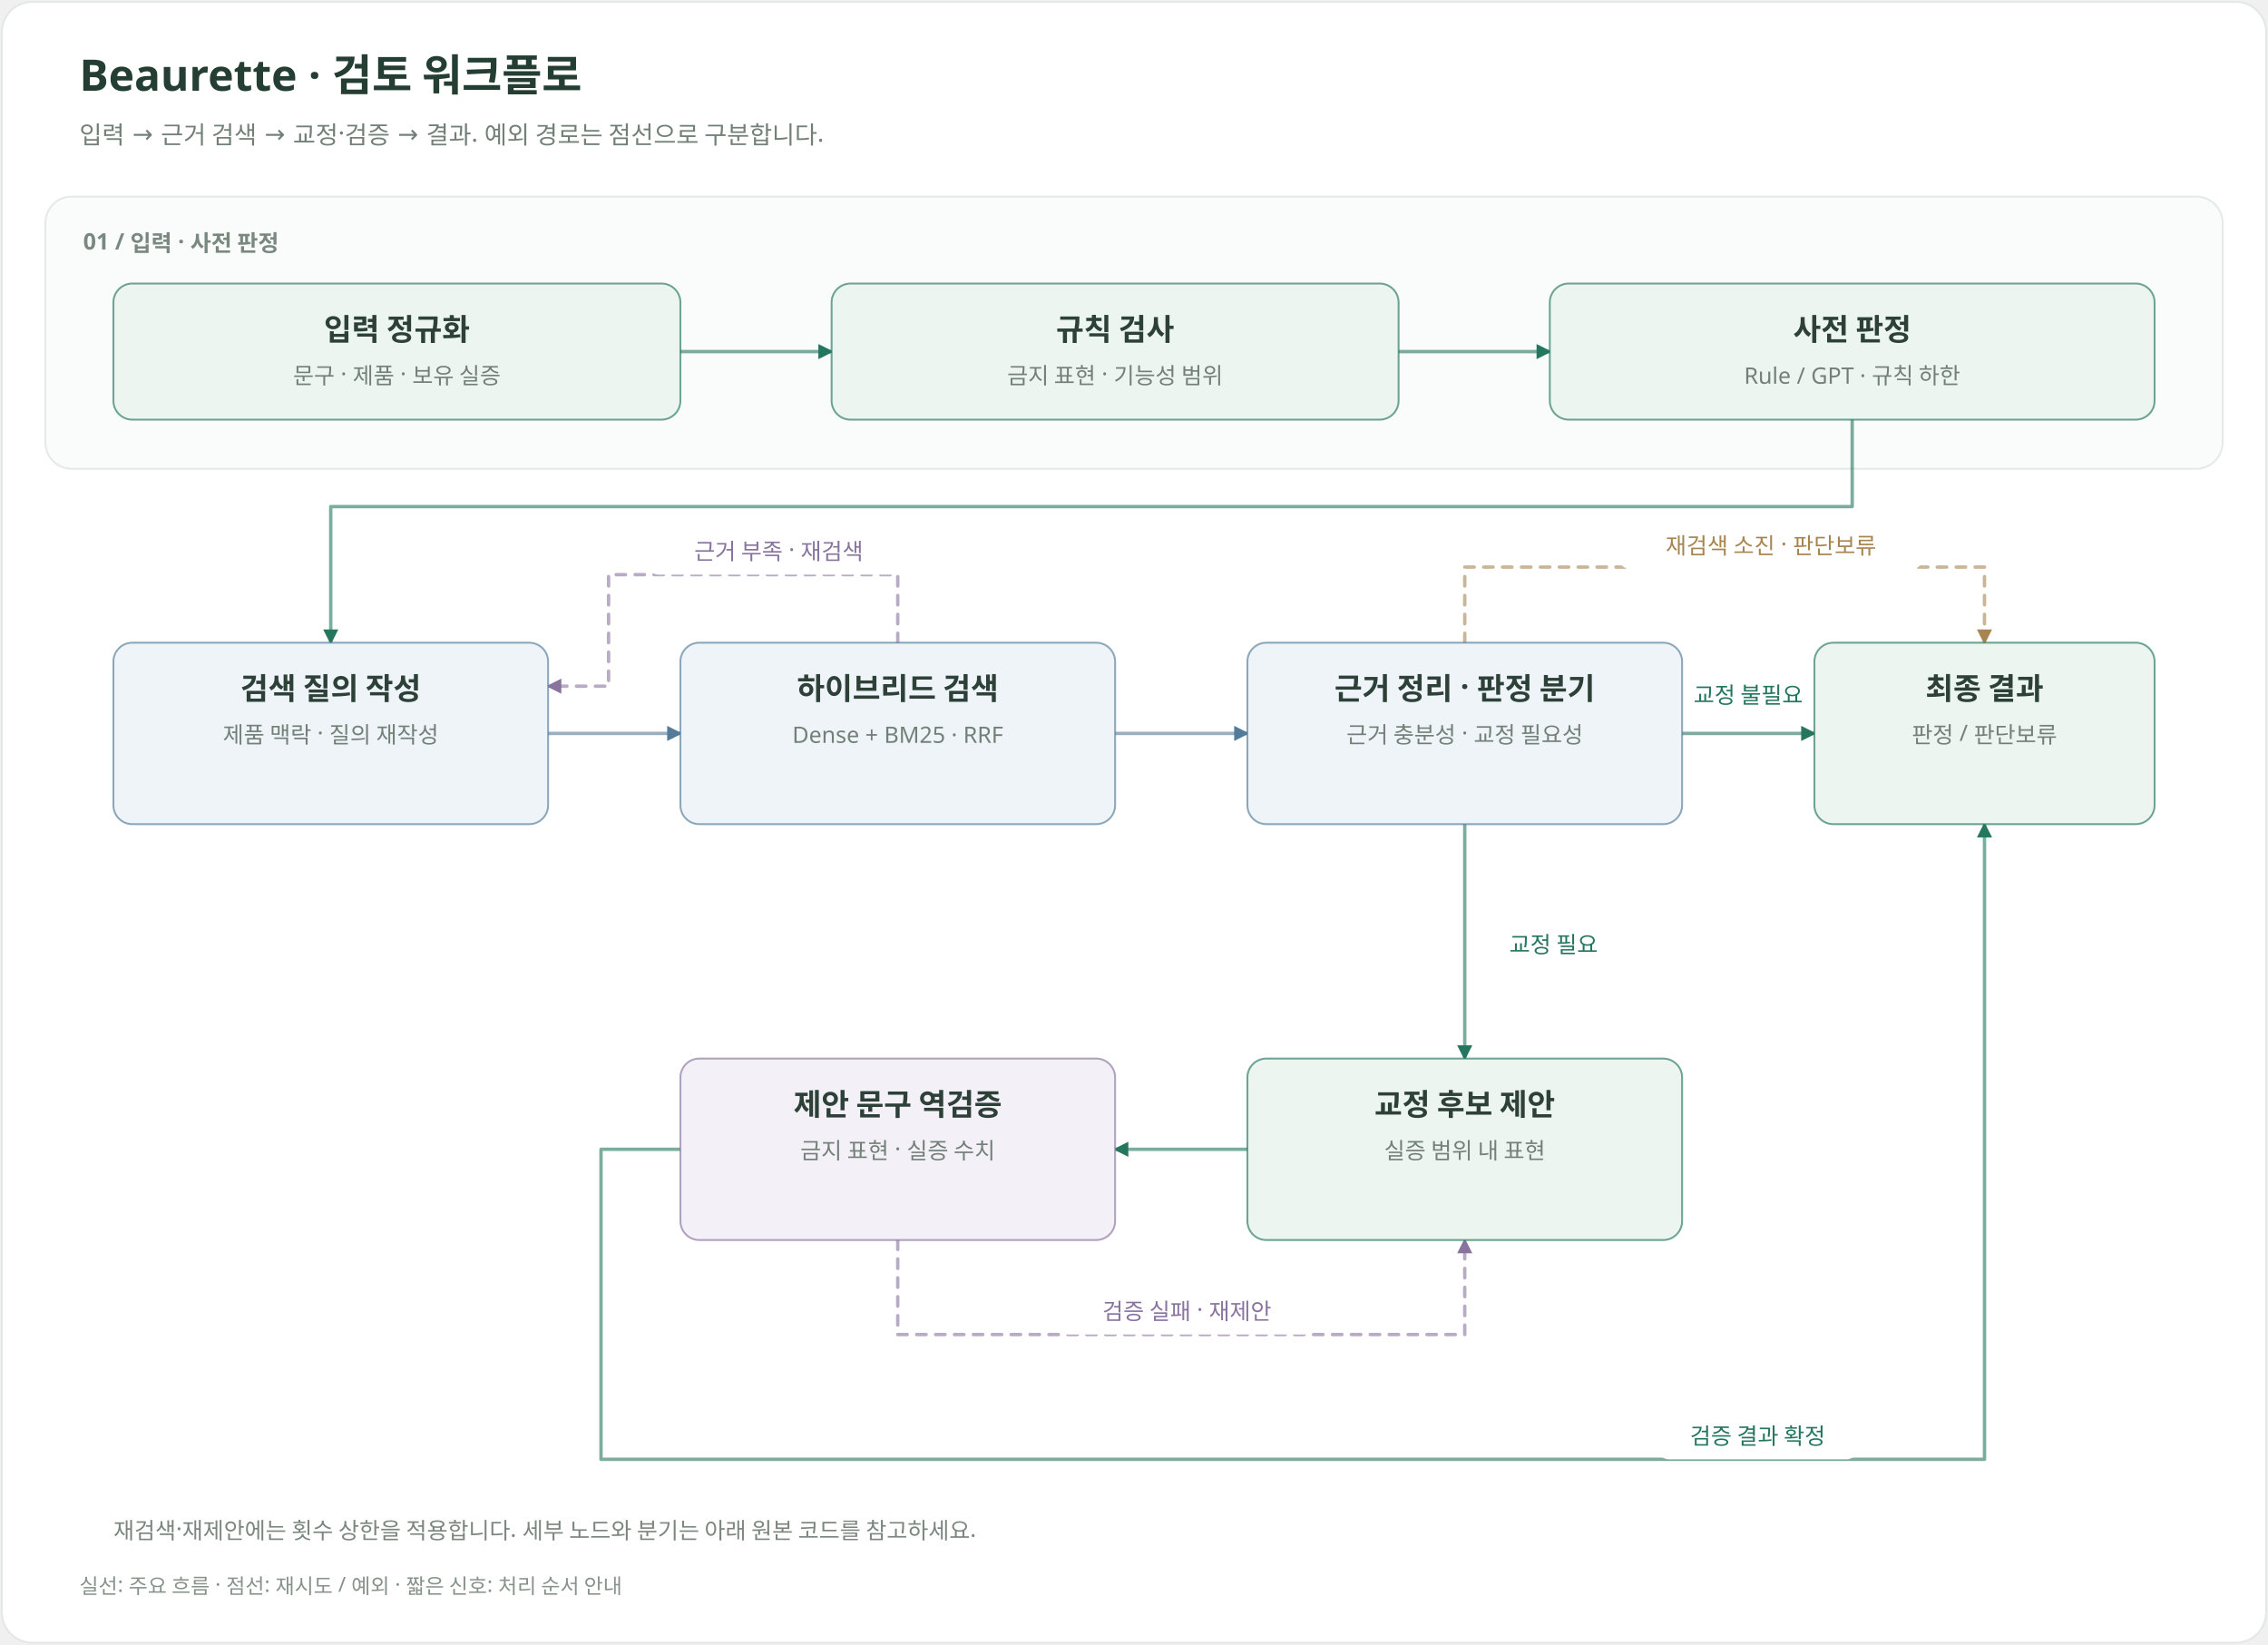
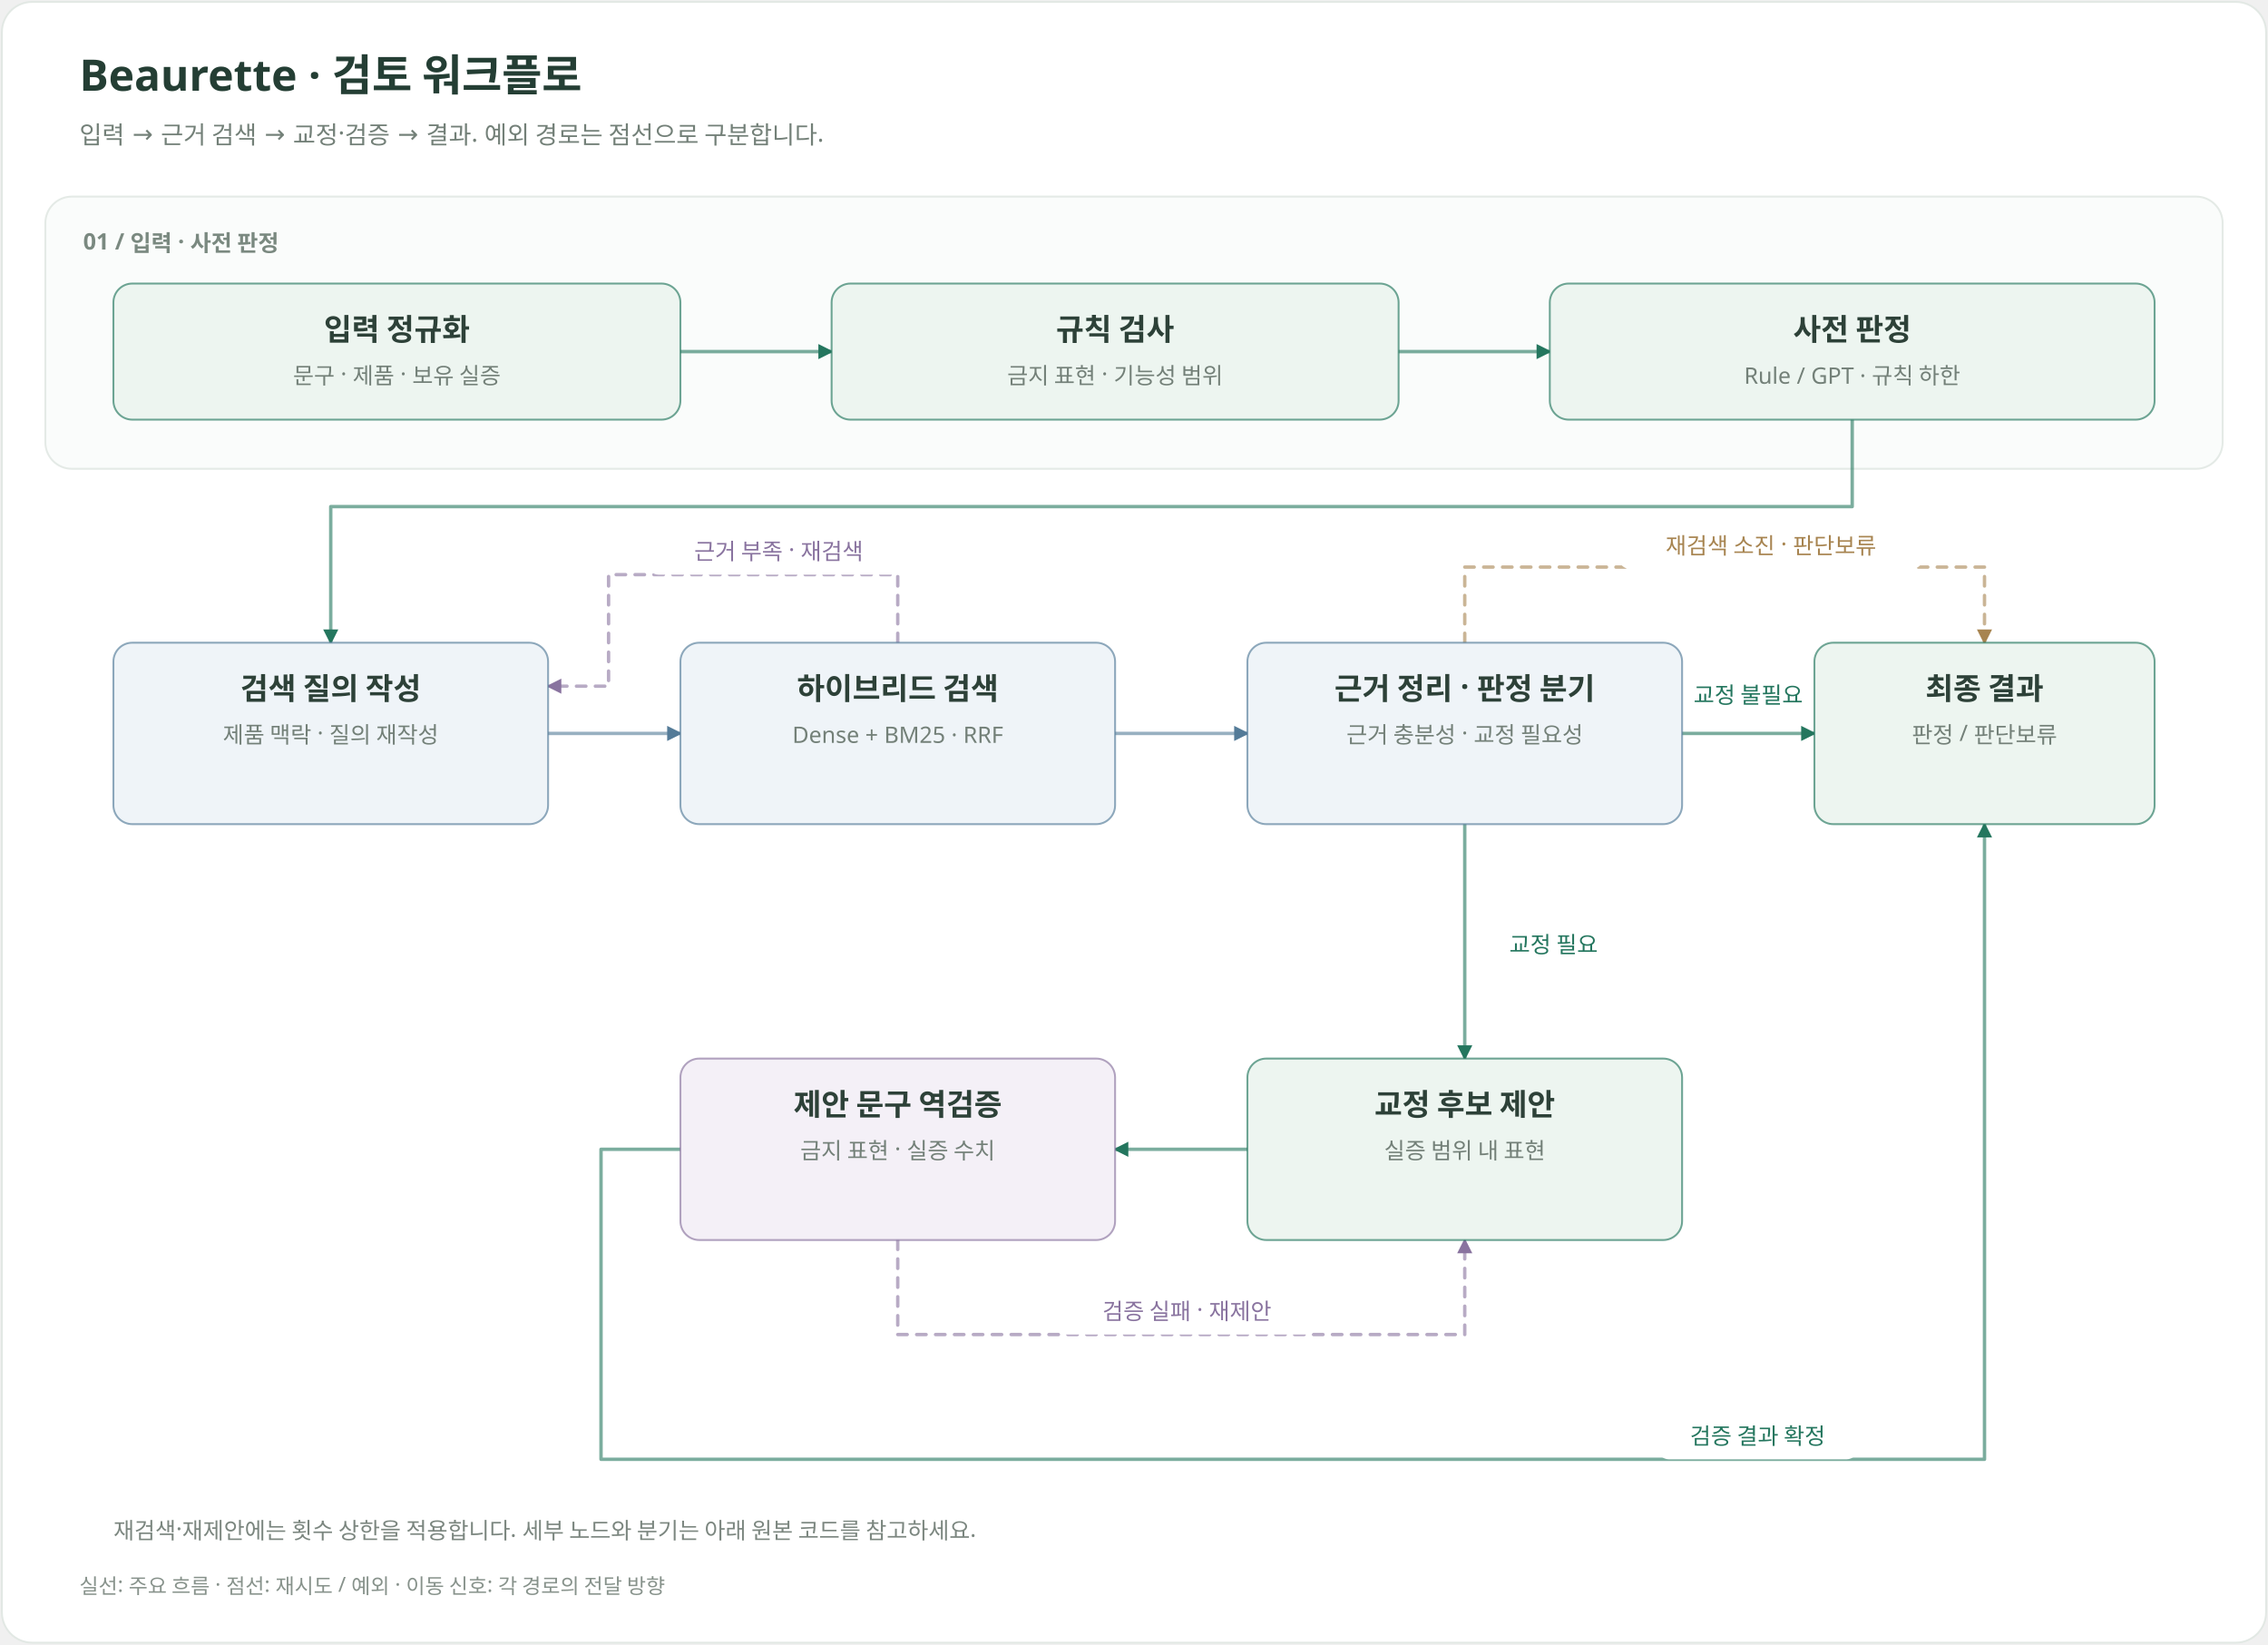
<svg xmlns="http://www.w3.org/2000/svg" width="1200" height="870" viewBox="0 0 1200 870" role="img" aria-labelledby="title description">
  <defs>
    <marker id="arrow-green" markerWidth="8" markerHeight="8" refX="7" refY="4" orient="auto" markerUnits="userSpaceOnUse">
      <path d="M0 0L8 4L0 8Z" fill="#24765e" />
    </marker>
    <marker id="arrow-blue" markerWidth="8" markerHeight="8" refX="7" refY="4" orient="auto" markerUnits="userSpaceOnUse">
      <path d="M0 0L8 4L0 8Z" fill="#547b98" />
    </marker>
    <marker id="arrow-purple" markerWidth="8" markerHeight="8" refX="7" refY="4" orient="auto" markerUnits="userSpaceOnUse">
      <path d="M0 0L8 4L0 8Z" fill="#89739f" />
    </marker>
    <marker id="arrow-amber" markerWidth="8" markerHeight="8" refX="7" refY="4" orient="auto" markerUnits="userSpaceOnUse">
      <path d="M0 0L8 4L0 8Z" fill="#a78450" />
    </marker>
  </defs>
  <style>
text { font-family: 'Malgun Gothic', 'Apple SD Gothic Neo', sans-serif; }
- .signal { stroke-dasharray: 5 100; stroke-dashoffset: 6; opacity: 0; animation: transmit 14s linear infinite; }
+ .signal { stroke-dasharray: 7 107; stroke-dashoffset: 8; opacity: 0; animation: transmit 6.5s linear infinite; }
@keyframes transmit {
-   0% { stroke-dashoffset: 6; opacity: 0; }
-   1% { stroke-dashoffset: 0; opacity: 1; }
-   9% { stroke-dashoffset: -100; opacity: 1; }
-   10%, 100% { stroke-dashoffset: -100; opacity: 0; }
+   0% { stroke-dashoffset: 8; opacity: 0; }
+   6% { stroke-dashoffset: 0; opacity: 1; }
+   78% { stroke-dashoffset: -100; opacity: 1; }
+   82%, 100% { stroke-dashoffset: -100; opacity: 0; }
}
@media (prefers-reduced-motion: reduce) { .signal { animation: none; opacity: 0; } }
</style>
  <rect x="1" y="1" width="1198" height="868" rx="16" fill="#ffffff" stroke="#e2e8e4" />
  <text x="42" y="48" font-size="23" font-weight="700" fill="#243e34">Beaurette · 검토 워크플로</text>
  <text x="42" y="76" font-size="13" fill="#738078">입력 → 근거 검색 → 교정·검증 → 결과. 예외 경로는 점선으로 구분합니다.</text>
  <rect x="24" y="104" width="1152" height="144" rx="14" fill="#fafcfb" stroke="#e4eae6" />
  <text x="44" y="132" font-size="12" font-weight="700" fill="#7a8980">01 / 입력 · 사전 판정</text>
  <path d="M360 186H440" fill="none" stroke="#24765e" stroke-opacity="0.6" stroke-width="1.8" stroke-linecap="round" stroke-linejoin="round" marker-end="url(#arrow-green)" />
  <path d="M740 186H820" fill="none" stroke="#24765e" stroke-opacity="0.6" stroke-width="1.8" stroke-linecap="round" stroke-linejoin="round" marker-end="url(#arrow-green)" />
  <path d="M980 222V268H175V340" fill="none" stroke="#24765e" stroke-opacity="0.6" stroke-width="1.8" stroke-linecap="round" stroke-linejoin="round" marker-end="url(#arrow-green)" />
  <path d="M290 388H360" fill="none" stroke="#547b98" stroke-opacity="0.6" stroke-width="1.8" stroke-linecap="round" stroke-linejoin="round" marker-end="url(#arrow-blue)" />
  <path d="M590 388H660" fill="none" stroke="#547b98" stroke-opacity="0.6" stroke-width="1.8" stroke-linecap="round" stroke-linejoin="round" marker-end="url(#arrow-blue)" />
  <path d="M890 388H960" fill="none" stroke="#24765e" stroke-opacity="0.6" stroke-width="1.8" stroke-linecap="round" stroke-linejoin="round" marker-end="url(#arrow-green)" />
  <path d="M475 340V304H322V363H290" fill="none" stroke="#89739f" stroke-opacity="0.6" stroke-width="1.8" stroke-linecap="round" stroke-linejoin="round" marker-end="url(#arrow-purple)" stroke-dasharray="5 5" />
  <path d="M775 340V300H1050V340" fill="none" stroke="#a78450" stroke-opacity="0.6" stroke-width="1.8" stroke-linecap="round" stroke-linejoin="round" marker-end="url(#arrow-amber)" stroke-dasharray="5 5" />
  <path d="M775 436V560" fill="none" stroke="#24765e" stroke-opacity="0.6" stroke-width="1.8" stroke-linecap="round" stroke-linejoin="round" marker-end="url(#arrow-green)" />
  <path d="M660 608H590" fill="none" stroke="#24765e" stroke-opacity="0.6" stroke-width="1.8" stroke-linecap="round" stroke-linejoin="round" marker-end="url(#arrow-green)" />
  <path d="M475 656V706H775V656" fill="none" stroke="#89739f" stroke-opacity="0.6" stroke-width="1.8" stroke-linecap="round" stroke-linejoin="round" marker-end="url(#arrow-purple)" stroke-dasharray="5 5" />
  <path d="M360 608H318V772H1050V436" fill="none" stroke="#24765e" stroke-opacity="0.6" stroke-width="1.8" stroke-linecap="round" stroke-linejoin="round" marker-end="url(#arrow-green)" />
-   <path class="signal" pathLength="100" d="M360 186H440" fill="none" stroke="#24765e" stroke-width="3.5" stroke-linecap="round" stroke-linejoin="round" style="animation-delay:0s" />
-   <path class="signal" pathLength="100" d="M740 186H820" fill="none" stroke="#24765e" stroke-width="3.5" stroke-linecap="round" stroke-linejoin="round" style="animation-delay:1.3s" />
-   <path class="signal" pathLength="100" d="M980 222V268H175V340" fill="none" stroke="#24765e" stroke-width="3.5" stroke-linecap="round" stroke-linejoin="round" style="animation-delay:2.6s" />
-   <path class="signal" pathLength="100" d="M290 388H360" fill="none" stroke="#547b98" stroke-width="3.5" stroke-linecap="round" stroke-linejoin="round" style="animation-delay:3.9s" />
-   <path class="signal" pathLength="100" d="M590 388H660" fill="none" stroke="#547b98" stroke-width="3.5" stroke-linecap="round" stroke-linejoin="round" style="animation-delay:5.2s" />
-   <path class="signal" pathLength="100" d="M775 436V560" fill="none" stroke="#24765e" stroke-width="3.5" stroke-linecap="round" stroke-linejoin="round" style="animation-delay:7.8s" />
-   <path class="signal" pathLength="100" d="M660 608H590" fill="none" stroke="#24765e" stroke-width="3.5" stroke-linecap="round" stroke-linejoin="round" style="animation-delay:9.1s" />
-   <path class="signal" pathLength="100" d="M360 608H318V772H1050V436" fill="none" stroke="#24765e" stroke-width="3.5" stroke-linecap="round" stroke-linejoin="round" style="animation-delay:10.4s" />
+   <path class="signal" pathLength="100" d="M360 186H440" fill="none" stroke="#24765e" stroke-width="4.5" stroke-linecap="round" stroke-linejoin="round" style="animation-delay:-0.00s" />
+   <path class="signal" pathLength="100" d="M740 186H820" fill="none" stroke="#24765e" stroke-width="4.5" stroke-linecap="round" stroke-linejoin="round" style="animation-delay:-1.30s" />
+   <path class="signal" pathLength="100" d="M980 222V268H175V340" fill="none" stroke="#24765e" stroke-width="4.5" stroke-linecap="round" stroke-linejoin="round" style="animation-delay:-2.60s" />
+   <path class="signal" pathLength="100" d="M290 388H360" fill="none" stroke="#547b98" stroke-width="4.5" stroke-linecap="round" stroke-linejoin="round" style="animation-delay:-3.90s" />
+   <path class="signal" pathLength="100" d="M590 388H660" fill="none" stroke="#547b98" stroke-width="4.5" stroke-linecap="round" stroke-linejoin="round" style="animation-delay:-5.20s" />
+   <path class="signal" pathLength="100" d="M890 388H960" fill="none" stroke="#24765e" stroke-width="4.5" stroke-linecap="round" stroke-linejoin="round" style="animation-delay:-4.38s" />
+   <path class="signal" pathLength="100" d="M475 340V304H322V363H290" fill="none" stroke="#89739f" stroke-width="4.5" stroke-linecap="round" stroke-linejoin="round" style="animation-delay:-5.11s" />
+   <path class="signal" pathLength="100" d="M775 340V300H1050V340" fill="none" stroke="#a78450" stroke-width="4.5" stroke-linecap="round" stroke-linejoin="round" style="animation-delay:-5.84s" />
+   <path class="signal" pathLength="100" d="M775 436V560" fill="none" stroke="#24765e" stroke-width="4.5" stroke-linecap="round" stroke-linejoin="round" style="animation-delay:-1.30s" />
+   <path class="signal" pathLength="100" d="M660 608H590" fill="none" stroke="#24765e" stroke-width="4.5" stroke-linecap="round" stroke-linejoin="round" style="animation-delay:-2.60s" />
+   <path class="signal" pathLength="100" d="M475 656V706H775V656" fill="none" stroke="#89739f" stroke-width="4.5" stroke-linecap="round" stroke-linejoin="round" style="animation-delay:-1.53s" />
+   <path class="signal" pathLength="100" d="M360 608H318V772H1050V436" fill="none" stroke="#24765e" stroke-width="4.5" stroke-linecap="round" stroke-linejoin="round" style="animation-delay:-3.90s" />
  <rect x="60" y="150" width="300" height="72" rx="10" fill="#edf5f0" stroke="#24765e" stroke-opacity="0.65" />
  <text x="210.0" y="180" text-anchor="middle" font-size="16" font-weight="700" fill="#2d4138">입력 정규화</text>
  <text x="210.0" y="203" text-anchor="middle" font-size="12" fill="#738078">문구 · 제품 · 보유 실증</text>
  <rect x="440" y="150" width="300" height="72" rx="10" fill="#edf5f0" stroke="#24765e" stroke-opacity="0.65" />
  <text x="590.0" y="180" text-anchor="middle" font-size="16" font-weight="700" fill="#2d4138">규칙 검사</text>
  <text x="590.0" y="203" text-anchor="middle" font-size="12" fill="#738078">금지 표현 · 기능성 범위</text>
  <rect x="820" y="150" width="320" height="72" rx="10" fill="#edf5f0" stroke="#24765e" stroke-opacity="0.65" />
  <text x="980.0" y="180" text-anchor="middle" font-size="16" font-weight="700" fill="#2d4138">사전 판정</text>
  <text x="980.0" y="203" text-anchor="middle" font-size="12" fill="#738078">Rule / GPT · 규칙 하한</text>
  <rect x="883.0" y="356" width="84" height="24" rx="6" fill="#ffffff" />
  <text x="925" y="372" text-anchor="middle" font-size="12" fill="#24765e">교정 불필요</text>
  <rect x="342.5" y="280" width="139" height="24" rx="6" fill="#ffffff" />
  <text x="412" y="296" text-anchor="middle" font-size="12" fill="#89739f">근거 부족 · 재검색</text>
  <rect x="856.5" y="277" width="161" height="24" rx="6" fill="#ffffff" />
  <text x="937" y="293" text-anchor="middle" font-size="12" fill="#a78450">재검색 소진 · 판단보류</text>
  <rect x="60" y="340" width="230" height="96" rx="10" fill="#eff4f8" stroke="#547b98" stroke-opacity="0.65" />
  <text x="175.0" y="370" text-anchor="middle" font-size="16" font-weight="700" fill="#2d4138">검색 질의 작성</text>
  <text x="175.0" y="393" text-anchor="middle" font-size="12" fill="#738078">제품 맥락 · 질의 재작성</text>
  <rect x="360" y="340" width="230" height="96" rx="10" fill="#eff4f8" stroke="#547b98" stroke-opacity="0.65" />
  <text x="475.0" y="370" text-anchor="middle" font-size="16" font-weight="700" fill="#2d4138">하이브리드 검색</text>
  <text x="475.0" y="393" text-anchor="middle" font-size="12" fill="#738078">Dense + BM25 · RRF</text>
  <rect x="660" y="340" width="230" height="96" rx="10" fill="#eff4f8" stroke="#547b98" stroke-opacity="0.65" />
  <text x="775.0" y="370" text-anchor="middle" font-size="16" font-weight="700" fill="#2d4138">근거 정리 · 판정 분기</text>
  <text x="775.0" y="393" text-anchor="middle" font-size="12" fill="#738078">근거 충분성 · 교정 필요성</text>
  <rect x="960" y="340" width="180" height="96" rx="10" fill="#edf5f0" stroke="#24765e" stroke-opacity="0.65" />
  <text x="1050.0" y="370" text-anchor="middle" font-size="16" font-weight="700" fill="#2d4138">최종 결과</text>
  <text x="1050.0" y="393" text-anchor="middle" font-size="12" fill="#738078">판정 / 판단보류</text>
  <rect x="785.5" y="488" width="73" height="24" rx="6" fill="#ffffff" />
  <text x="822" y="504" text-anchor="middle" font-size="12" fill="#24765e">교정 필요</text>
  <rect x="660" y="560" width="230" height="96" rx="10" fill="#edf5f0" stroke="#24765e" stroke-opacity="0.65" />
  <text x="775.0" y="590" text-anchor="middle" font-size="16" font-weight="700" fill="#2d4138">교정 후보 제안</text>
  <text x="775.0" y="613" text-anchor="middle" font-size="12" fill="#738078">실증 범위 내 표현</text>
  <rect x="360" y="560" width="230" height="96" rx="10" fill="#f4f0f7" stroke="#89739f" stroke-opacity="0.65" />
  <text x="475.0" y="590" text-anchor="middle" font-size="16" font-weight="700" fill="#2d4138">제안 문구 역검증</text>
  <text x="475.0" y="613" text-anchor="middle" font-size="12" fill="#738078">금지 표현 · 실증 수치</text>
  <rect x="558.5" y="682" width="139" height="24" rx="6" fill="#ffffff" />
  <text x="628" y="698" text-anchor="middle" font-size="12" fill="#89739f">검증 실패 · 재제안</text>
  <rect x="877.0" y="748" width="106" height="24" rx="6" fill="#ffffff" />
  <text x="930" y="764" text-anchor="middle" font-size="12" fill="#24765e">검증 결과 확정</text>
  <text x="60" y="814" font-size="12" fill="#7b867f">재검색·재제안에는 횟수 상한을 적용합니다. 세부 노드와 분기는 아래 원본 코드를 참고하세요.</text>
-   <text x="42" y="843" font-size="11" fill="#87928b">실선: 주요 흐름 · 점선: 재시도 / 예외 · 짧은 신호: 처리 순서 안내</text>
+   <text x="42" y="843" font-size="11" fill="#87928b">실선: 주요 흐름 · 점선: 재시도 / 예외 · 이동 신호: 각 경로의 전달 방향</text>
</svg>
